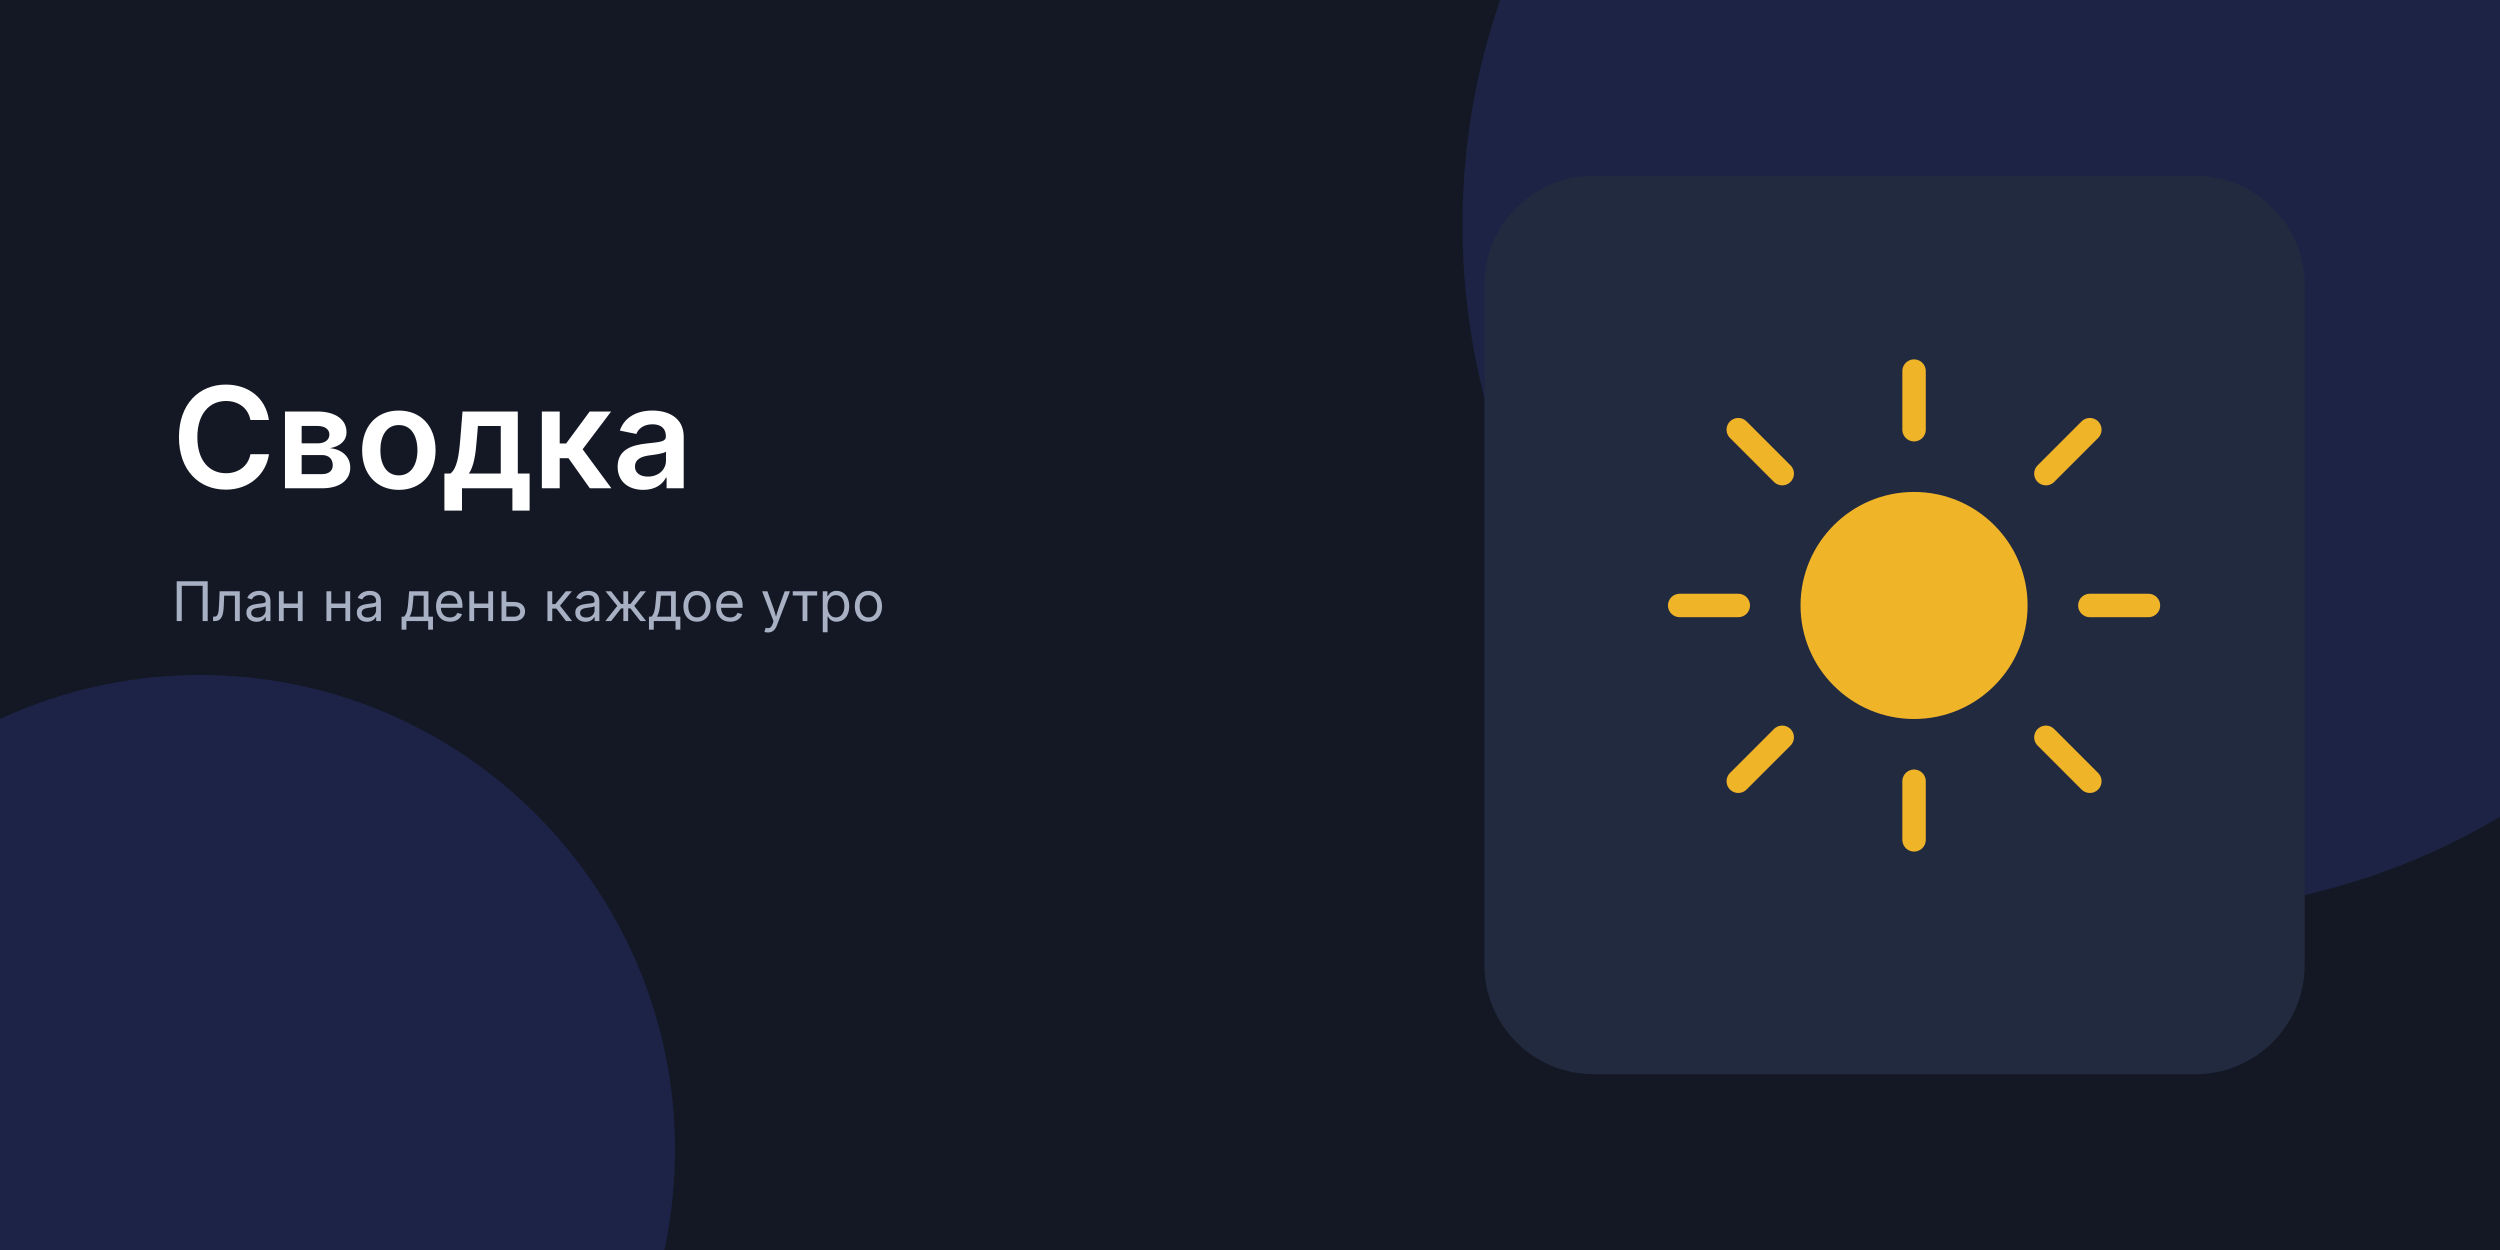
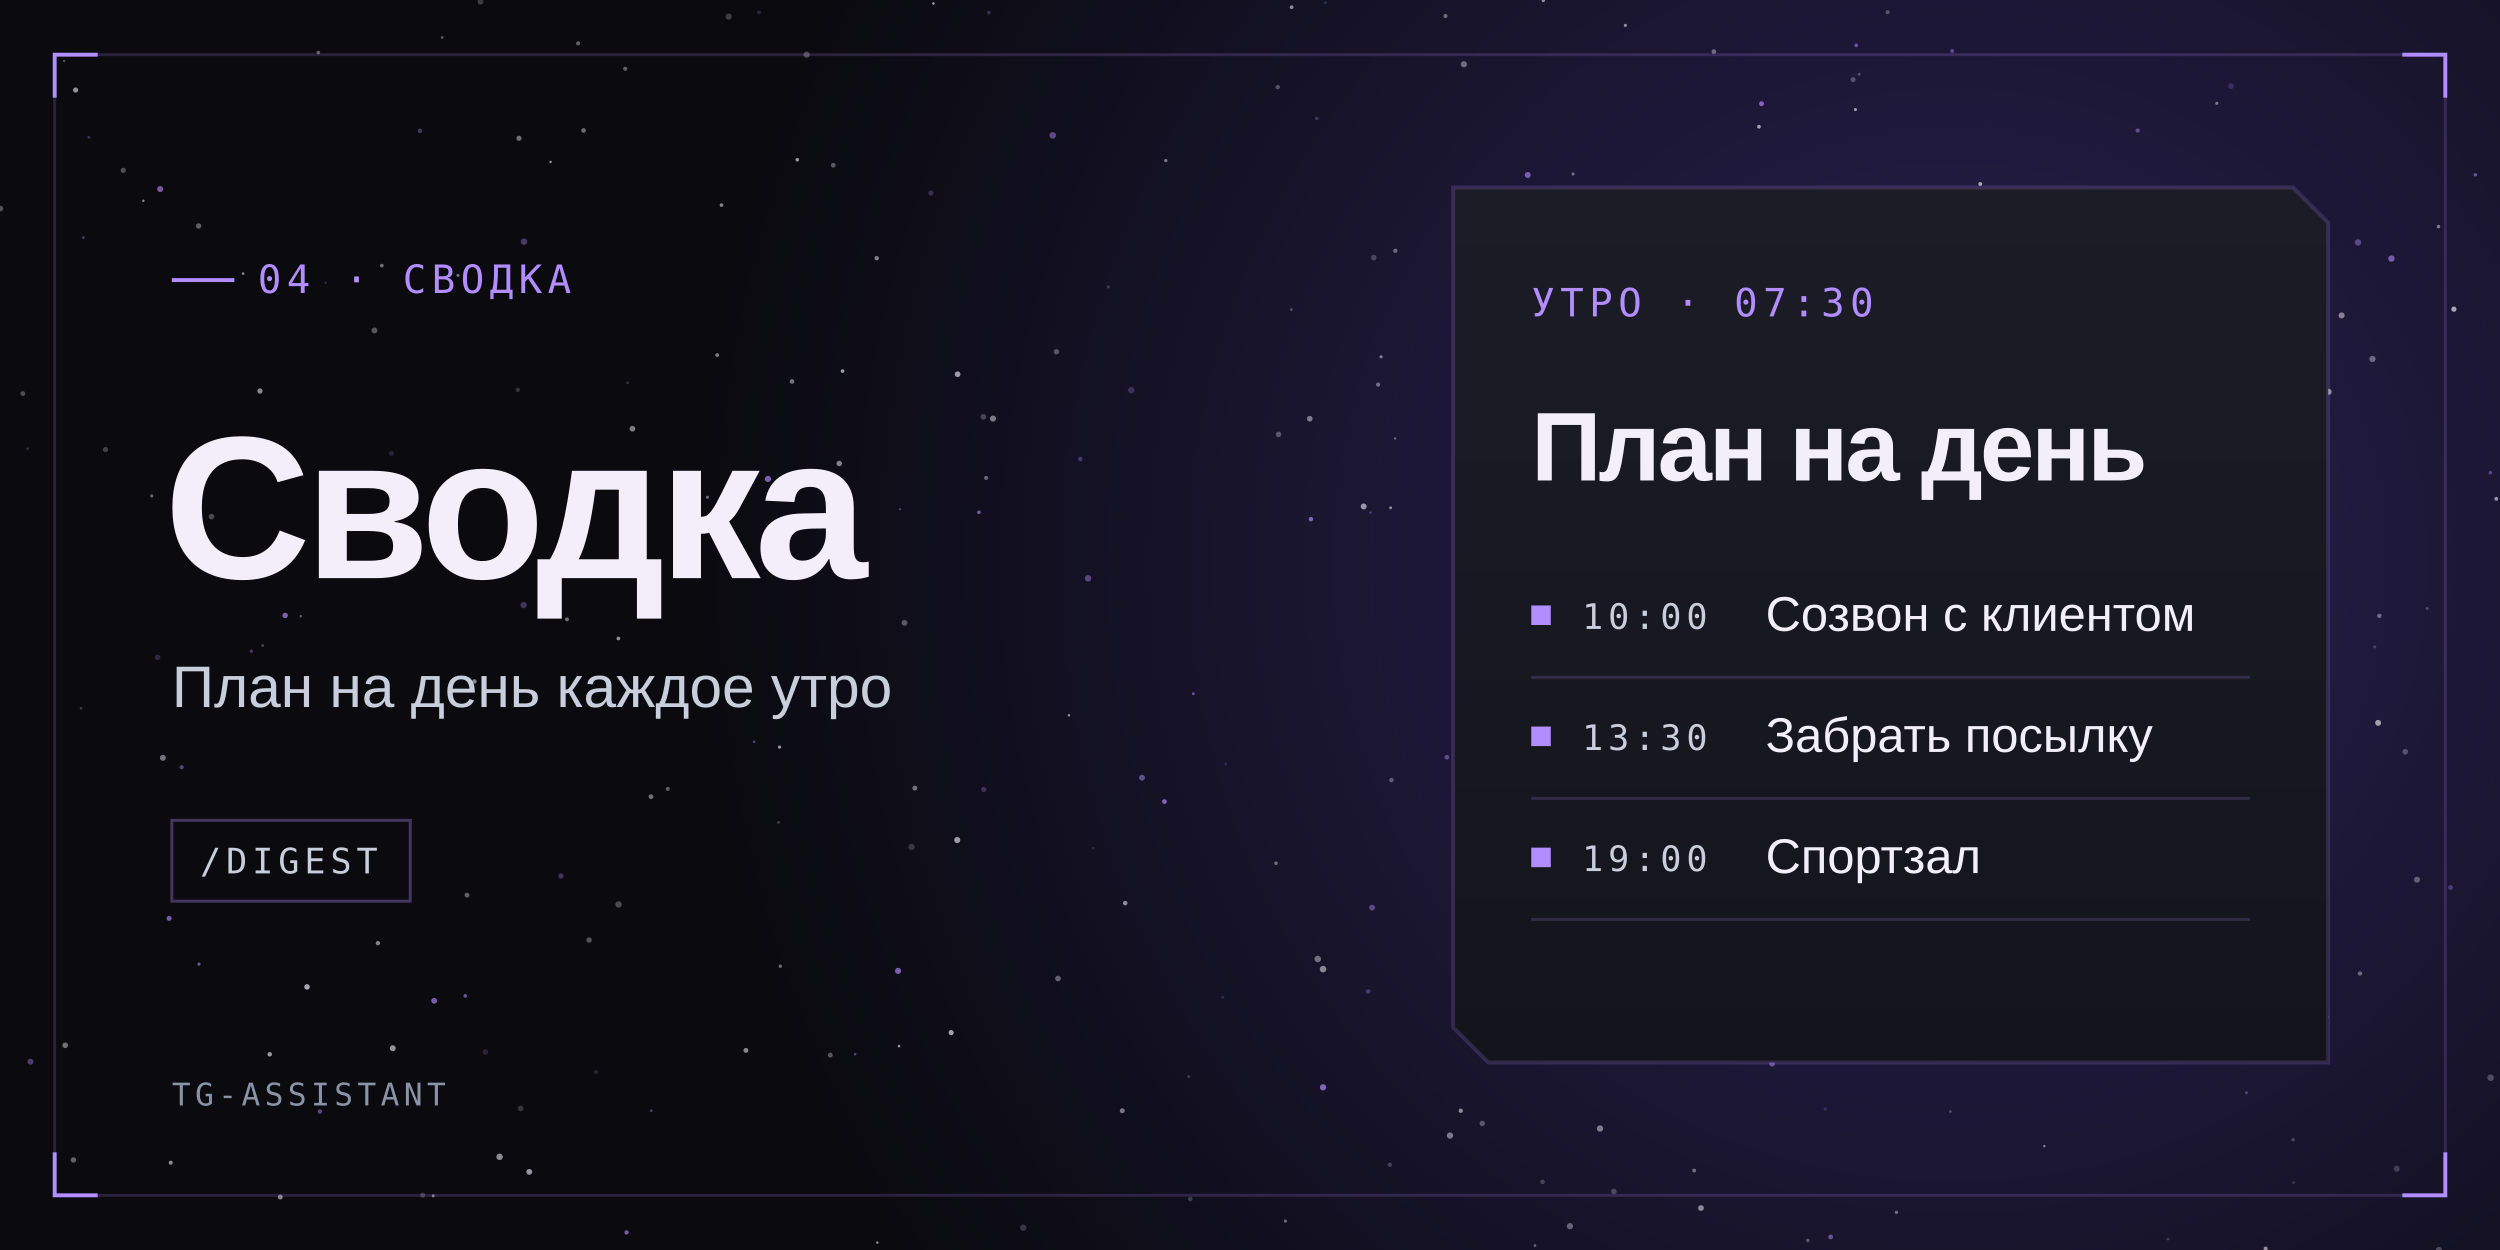
<svg xmlns="http://www.w3.org/2000/svg" width="1280" height="640" viewBox="0 0 1280 640">
-   <rect width="1280" height="640" fill="#141824" />
-   <circle cx="1100.8" cy="115.2" r="352.0" fill="#4F62F0" opacity="0.16" />
-   <circle cx="102.4" cy="588.8" r="243.2" fill="#3949C4" opacity="0.22" />
-   <rect x="760" y="90" width="420" height="460" rx="56" fill="#222A40" />
-   <text x="88" y="250" fill="#FFFFFF" font-family="Inter" font-weight="600" font-size="72">Сводка</text>
-   <text x="88" y="318" fill="#A8B0C4" font-family="Inter" font-weight="400" font-size="28">План на день каждое утро</text>
-   <g transform="translate(830 160) scale(3.75)" fill="none">
-     <path d="M40 8L40 16" stroke="#F0B429" stroke-width="3.2" stroke-linecap="round" />
-     <path d="M40 64L40 72" stroke="#F0B429" stroke-width="3.2" stroke-linecap="round" />
-     <path d="M8 40L16 40" stroke="#F0B429" stroke-width="3.2" stroke-linecap="round" />
-     <path d="M64 40L72 40" stroke="#F0B429" stroke-width="3.2" stroke-linecap="round" />
-     <path d="M16 16L22 22" stroke="#F0B429" stroke-width="3.2" stroke-linecap="round" />
-     <path d="M58 58L64 64" stroke="#F0B429" stroke-width="3.2" stroke-linecap="round" />
-     <path d="M64 16L58 22" stroke="#F0B429" stroke-width="3.2" stroke-linecap="round" />
-     <path d="M22 58L16 64" stroke="#F0B429" stroke-width="3.2" stroke-linecap="round" />
-     <circle cx="40" cy="40" r="14" fill="#F0B429" stroke="#F0B429" stroke-width="3" />
-   </g>
+   <defs>
+     <linearGradient id="card" x1="0" y1="0" x2="0" y2="1">
+       <stop offset="0" stop-color="#1c1c27" />
+       <stop offset="1" stop-color="#14141c" />
+     </linearGradient>
+     <radialGradient id="glow" cx="0.5" cy="0.5" r="0.5">
+       <stop offset="0" stop-color="#7b5cff" stop-opacity="0.28" />
+       <stop offset="1" stop-color="#7b5cff" stop-opacity="0" />
+     </radialGradient>
+   </defs>
+   <rect width="1280" height="640" fill="#0a0a0f" />
+   <circle cx="998.4" cy="288" r="640" fill="url(#glow)" />
+   <circle cx="764.2" cy="191.5" r="1.20" fill="#f3effa" opacity="0.52" />
+   <circle cx="677.4" cy="556.7" r="1.61" fill="#b28dff" opacity="0.68" />
+   <circle cx="268.3" cy="123.7" r="1.69" fill="#b28dff" opacity="0.37" />
+   <circle cx="38.7" cy="46.1" r="1.34" fill="#f3effa" opacity="0.58" />
+   <circle cx="948.8" cy="40.8" r="1.28" fill="#f3effa" opacity="0.28" />
+   <circle cx="1142.2" cy="44.1" r="1.48" fill="#b28dff" opacity="0.19" />
+   <circle cx="917.1" cy="472.8" r="1.55" fill="#f3effa" opacity="0.60" />
+   <circle cx="950.4" cy="23.2" r="0.97" fill="#b28dff" opacity="0.51" />
+   <circle cx="490.3" cy="191.6" r="1.47" fill="#f3effa" opacity="0.62" />
+   <circle cx="714.4" cy="128.4" r="1.11" fill="#f3effa" opacity="0.39" />
+   <circle cx="381.9" cy="537.8" r="1.26" fill="#f3effa" opacity="0.54" />
+   <circle cx="751.2" cy="255.7" r="1.23" fill="#b28dff" opacity="0.22" />
+   <circle cx="756.8" cy="336.0" r="1.10" fill="#b28dff" opacity="0.41" />
+   <circle cx="101.9" cy="493.6" r="0.82" fill="#b28dff" opacity="0.61" />
+   <circle cx="773.0" cy="395.2" r="1.63" fill="#b28dff" opacity="0.42" />
+   <circle cx="503.7" cy="404.2" r="1.35" fill="#b28dff" opacity="0.28" />
+   <circle cx="790.2" cy="0.2" r="0.91" fill="#f3effa" opacity="0.56" />
+   <circle cx="553.1" cy="235.0" r="1.16" fill="#b28dff" opacity="0.33" />
+   <circle cx="1079.7" cy="181.0" r="1.25" fill="#b28dff" opacity="0.62" />
+   <circle cx="879.5" cy="287.0" r="0.79" fill="#f3effa" opacity="0.32" />
+   <circle cx="283.4" cy="291.3" r="1.45" fill="#f3effa" opacity="0.18" />
+   <circle cx="539.0" cy="69.3" r="1.69" fill="#b28dff" opacity="0.47" />
+   <circle cx="758.9" cy="575.2" r="1.39" fill="#f3effa" opacity="0.31" />
+   <circle cx="290.3" cy="317.1" r="1.03" fill="#f3effa" opacity="0.43" />
+   <circle cx="1208.3" cy="498.4" r="1.15" fill="#f3effa" opacity="0.37" />
+   <circle cx="747.9" cy="568.7" r="1.11" fill="#f3effa" opacity="0.55" />
+   <circle cx="1150.2" cy="559.5" r="0.80" fill="#b28dff" opacity="0.35" />
+   <circle cx="63.1" cy="87.2" r="1.33" fill="#f3effa" opacity="0.30" />
+   <circle cx="707.1" cy="182.7" r="0.80" fill="#f3effa" opacity="0.50" />
+   <circle cx="1174.1" cy="583.6" r="0.87" fill="#f3effa" opacity="0.24" />
+   <circle cx="1053.9" cy="214.0" r="0.94" fill="#f3effa" opacity="0.24" />
+   <circle cx="1081.2" cy="227.3" r="0.90" fill="#f3effa" opacity="0.42" />
+   <circle cx="711.6" cy="596.4" r="1.09" fill="#f3effa" opacity="0.22" />
+   <circle cx="748.2" cy="416.2" r="0.78" fill="#f3effa" opacity="0.56" />
+   <circle cx="749.5" cy="32.9" r="1.59" fill="#f3effa" opacity="0.40" />
+   <circle cx="1056.8" cy="483.7" r="0.77" fill="#f3effa" opacity="0.34" />
+   <circle cx="124.5" cy="140.1" r="0.67" fill="#f3effa" opacity="0.56" />
+   <circle cx="740.1" cy="8.2" r="1.05" fill="#f3effa" opacity="0.40" />
+   <circle cx="234.5" cy="141.0" r="0.78" fill="#f3effa" opacity="0.47" />
+   <circle cx="398.6" cy="421.1" r="0.74" fill="#f3effa" opacity="0.23" />
+   <circle cx="1267.4" cy="89.5" r="0.88" fill="#b28dff" opacity="0.53" />
+   <circle cx="559.8" cy="434.3" r="0.63" fill="#b28dff" opacity="0.18" />
+   <circle cx="154.0" cy="315.5" r="0.67" fill="#f3effa" opacity="0.34" />
+   <circle cx="195.5" cy="136.0" r="0.96" fill="#f3effa" opacity="0.44" />
+   <circle cx="1254.7" cy="454.4" r="1.26" fill="#b28dff" opacity="0.32" />
+   <circle cx="1015.5" cy="480.6" r="1.15" fill="#b28dff" opacity="0.54" />
+   <circle cx="951.9" cy="38.0" r="0.72" fill="#f3effa" opacity="0.29" />
+   <circle cx="333.3" cy="407.9" r="1.21" fill="#f3effa" opacity="0.45" />
+   <circle cx="1101.2" cy="324.8" r="0.74" fill="#f3effa" opacity="0.44" />
+   <circle cx="677.4" cy="496.2" r="1.69" fill="#f3effa" opacity="0.52" />
+   <circle cx="1126.2" cy="209.4" r="1.61" fill="#f3effa" opacity="0.62" />
+   <circle cx="1227.1" cy="598.4" r="1.55" fill="#f3effa" opacity="0.20" />
+   <circle cx="901.9" cy="53.1" r="1.26" fill="#b28dff" opacity="0.66" />
+   <circle cx="15.6" cy="543.6" r="1.53" fill="#b28dff" opacity="0.40" />
+   <circle cx="134.5" cy="330.5" r="0.66" fill="#f3effa" opacity="0.29" />
+   <circle cx="541.7" cy="501.0" r="1.46" fill="#f3effa" opacity="0.36" />
+   <circle cx="1050.5" cy="346.9" r="1.16" fill="#b28dff" opacity="0.47" />
+   <circle cx="674.2" cy="60.6" r="0.90" fill="#b28dff" opacity="0.26" />
+   <circle cx="405.5" cy="195.3" r="1.18" fill="#f3effa" opacity="0.45" />
+   <circle cx="742.4" cy="581.4" r="1.63" fill="#f3effa" opacity="0.46" />
+   <circle cx="950.0" cy="56.1" r="0.77" fill="#f3effa" opacity="0.65" />
+   <circle cx="832.2" cy="13.0" r="0.81" fill="#f3effa" opacity="0.57" />
+   <circle cx="928.3" cy="506.0" r="1.05" fill="#b28dff" opacity="0.29" />
+   <circle cx="857.7" cy="441.5" r="1.09" fill="#f3effa" opacity="0.30" />
+   <circle cx="373.1" cy="8.5" r="1.57" fill="#f3effa" opacity="0.23" />
+   <circle cx="503.5" cy="213.4" r="1.45" fill="#f3effa" opacity="0.24" />
+   <circle cx="265.7" cy="70.8" r="1.34" fill="#f3effa" opacity="0.43" />
+   <circle cx="1256.4" cy="158.3" r="1.35" fill="#f3effa" opacity="0.66" />
+   <circle cx="829.5" cy="438.6" r="1.24" fill="#f3effa" opacity="0.50" />
+   <circle cx="700.5" cy="507.6" r="1.16" fill="#b28dff" opacity="0.32" />
+   <circle cx="1275.2" cy="551.8" r="1.70" fill="#f3effa" opacity="0.25" />
+   <circle cx="849.3" cy="173.3" r="1.69" fill="#f3effa" opacity="0.28" />
+   <circle cx="1215.9" cy="331.2" r="0.79" fill="#f3effa" opacity="0.20" />
+   <circle cx="54.0" cy="230.2" r="1.36" fill="#f3effa" opacity="0.24" />
+   <circle cx="740.8" cy="387.7" r="1.20" fill="#b28dff" opacity="0.43" />
+   <circle cx="476.6" cy="98.8" r="1.33" fill="#b28dff" opacity="0.25" />
+   <circle cx="138.1" cy="539.8" r="1.16" fill="#f3effa" opacity="0.62" />
+   <circle cx="1207.3" cy="124.1" r="1.66" fill="#b28dff" opacity="0.41" />
+   <circle cx="386.1" cy="379.8" r="0.71" fill="#b28dff" opacity="0.40" />
+   <circle cx="216.4" cy="611.9" r="1.32" fill="#f3effa" opacity="0.21" />
+   <circle cx="769.1" cy="293.8" r="0.81" fill="#b28dff" opacity="0.50" />
+   <circle cx="83.4" cy="388.0" r="1.54" fill="#f3effa" opacity="0.46" />
+   <circle cx="166.8" cy="144.8" r="0.71" fill="#b28dff" opacity="0.18" />
+   <circle cx="41.5" cy="362.6" r="0.72" fill="#f3effa" opacity="0.20" />
+   <circle cx="1159.9" cy="98.2" r="0.97" fill="#b28dff" opacity="0.68" />
+   <circle cx="966.5" cy="6.2" r="1.09" fill="#f3effa" opacity="0.27" />
+   <circle cx="255.8" cy="592.3" r="1.67" fill="#f3effa" opacity="0.56" />
+   <circle cx="778.0" cy="532.3" r="1.33" fill="#f3effa" opacity="0.36" />
+   <circle cx="1013.9" cy="94.2" r="1.00" fill="#f3effa" opacity="0.65" />
+   <circle cx="369.4" cy="105.0" r="0.95" fill="#f3effa" opacity="0.53" />
+   <circle cx="490.1" cy="430.1" r="1.58" fill="#f3effa" opacity="0.62" />
+   <circle cx="866.1" cy="301.7" r="0.75" fill="#f3effa" opacity="0.38" />
+   <circle cx="408.2" cy="81.8" r="0.91" fill="#f3effa" opacity="0.63" />
+   <circle cx="758.8" cy="414.0" r="1.46" fill="#b28dff" opacity="0.62" />
+   <circle cx="701.7" cy="262.5" r="0.60" fill="#b28dff" opacity="0.43" />
+   <circle cx="466.7" cy="433.6" r="1.64" fill="#f3effa" opacity="0.19" />
+   <circle cx="506.3" cy="6.5" r="0.92" fill="#b28dff" opacity="0.25" />
+   <circle cx="944.4" cy="103.1" r="0.77" fill="#f3effa" opacity="0.26" />
+   <circle cx="803.8" cy="627.8" r="1.61" fill="#f3effa" opacity="0.36" />
+   <circle cx="788.3" cy="444.2" r="1.33" fill="#f3effa" opacity="0.54" />
+   <circle cx="32.8" cy="31.2" r="0.63" fill="#f3effa" opacity="0.31" />
+   <circle cx="1214.7" cy="183.8" r="1.61" fill="#f3effa" opacity="0.37" />
+   <circle cx="846.5" cy="121.6" r="0.96" fill="#f3effa" opacity="0.54" />
+   <circle cx="712.4" cy="399.4" r="1.17" fill="#f3effa" opacity="0.32" />
+   <circle cx="449.2" cy="636.2" r="0.65" fill="#f3effa" opacity="0.56" />
+   <circle cx="37.6" cy="593.9" r="1.41" fill="#f3effa" opacity="0.38" />
+   <circle cx="93.0" cy="392.8" r="1.09" fill="#b28dff" opacity="0.42" />
+   <circle cx="191.7" cy="169.2" r="1.52" fill="#f3effa" opacity="0.33" />
+   <circle cx="208.5" cy="141.2" r="0.68" fill="#f3effa" opacity="0.47" />
+   <circle cx="861.9" cy="214.3" r="1.21" fill="#b28dff" opacity="0.42" />
+   <circle cx="714.3" cy="224.5" r="0.61" fill="#f3effa" opacity="0.38" />
+   <circle cx="194.5" cy="243.8" r="1.15" fill="#f3effa" opacity="0.26" />
+   <circle cx="429.7" cy="237.3" r="1.41" fill="#f3effa" opacity="0.51" />
+   <circle cx="579.2" cy="199.8" r="1.63" fill="#b28dff" opacity="0.26" />
+   <circle cx="979.5" cy="353.5" r="1.36" fill="#b28dff" opacity="0.30" />
+   <circle cx="858.3" cy="197.0" r="1.45" fill="#f3effa" opacity="0.59" />
+   <circle cx="316.6" cy="326.9" r="0.97" fill="#f3effa" opacity="0.58" />
+   <circle cx="867.4" cy="599.3" r="1.00" fill="#f3effa" opacity="0.40" />
+   <circle cx="73.4" cy="102.8" r="0.64" fill="#f3effa" opacity="0.55" />
+   <circle cx="848.2" cy="198.3" r="1.62" fill="#f3effa" opacity="0.58" />
+   <circle cx="328.6" cy="244.4" r="1.26" fill="#f3effa" opacity="0.18" />
+   <circle cx="970.8" cy="267.0" r="0.90" fill="#f3effa" opacity="0.33" />
+   <circle cx="163.0" cy="26.9" r="0.95" fill="#f3effa" opacity="0.37" />
+   <circle cx="215.0" cy="67.0" r="1.14" fill="#b28dff" opacity="0.34" />
+   <circle cx="504.9" cy="244.7" r="1.05" fill="#f3effa" opacity="0.39" />
+   <circle cx="316.7" cy="463.1" r="1.66" fill="#f3effa" opacity="0.28" />
+   <circle cx="698.2" cy="259.3" r="1.53" fill="#f3effa" opacity="0.58" />
+   <circle cx="42.7" cy="121.6" r="0.67" fill="#b28dff" opacity="0.41" />
+   <circle cx="817.7" cy="505.6" r="1.46" fill="#f3effa" opacity="0.43" />
+   <circle cx="627.6" cy="391.2" r="0.66" fill="#b28dff" opacity="0.21" />
+   <circle cx="193.5" cy="482.9" r="1.13" fill="#f3effa" opacity="0.52" />
+   <circle cx="661.2" cy="158.5" r="0.66" fill="#f3effa" opacity="0.32" />
+   <circle cx="448.9" cy="132.2" r="1.12" fill="#f3effa" opacity="0.51" />
+   <circle cx="460.8" cy="260.7" r="0.62" fill="#b28dff" opacity="0.41" />
+   <circle cx="242.9" cy="348.9" r="1.17" fill="#f3effa" opacity="0.53" />
+   <circle cx="819.5" cy="253.2" r="1.50" fill="#f3effa" opacity="0.25" />
+   <circle cx="757.3" cy="159.8" r="1.22" fill="#f3effa" opacity="0.45" />
+   <circle cx="468.4" cy="403.5" r="1.27" fill="#f3effa" opacity="0.43" />
+   <circle cx="782.2" cy="89.6" r="1.54" fill="#b28dff" opacity="0.61" />
+   <circle cx="1102.2" cy="252.1" r="1.39" fill="#f3effa" opacity="0.42" />
+   <circle cx="477.9" cy="1.8" r="0.69" fill="#f3effa" opacity="0.60" />
+   <circle cx="819.2" cy="577.8" r="1.62" fill="#f3effa" opacity="0.48" />
+   <circle cx="1224.4" cy="132.4" r="1.64" fill="#b28dff" opacity="0.59" />
+   <circle cx="1037.9" cy="363.1" r="1.54" fill="#f3effa" opacity="0.29" />
+   <circle cx="487.0" cy="528.7" r="1.32" fill="#f3effa" opacity="0.65" />
+   <circle cx="805.4" cy="89.1" r="0.79" fill="#f3effa" opacity="0.41" />
+   <circle cx="238.2" cy="509.9" r="0.93" fill="#b28dff" opacity="0.58" />
+   <circle cx="900.6" cy="64.9" r="0.97" fill="#f3effa" opacity="0.63" />
+   <circle cx="321.3" cy="196.0" r="0.70" fill="#b28dff" opacity="0.26" />
+   <circle cx="860.7" cy="465.8" r="1.02" fill="#f3effa" opacity="0.61" />
+   <circle cx="626.1" cy="510.6" r="0.76" fill="#b28dff" opacity="0.21" />
+   <circle cx="413.0" cy="28.0" r="1.62" fill="#f3effa" opacity="0.28" />
+   <circle cx="323.8" cy="219.5" r="1.47" fill="#f3effa" opacity="0.49" />
+   <circle cx="108.3" cy="264.5" r="1.44" fill="#f3effa" opacity="0.28" />
+   <circle cx="271.0" cy="600.0" r="1.49" fill="#f3effa" opacity="0.61" />
+   <circle cx="1161.5" cy="101.5" r="0.92" fill="#f3effa" opacity="0.36" />
+   <circle cx="33.4" cy="535.2" r="1.46" fill="#f3effa" opacity="0.44" />
+   <circle cx="978.5" cy="449.4" r="1.52" fill="#f3effa" opacity="0.30" />
+   <circle cx="101.7" cy="115.7" r="1.39" fill="#f3effa" opacity="0.37" />
+   <circle cx="163.8" cy="569.1" r="1.15" fill="#b28dff" opacity="0.48" />
+   <circle cx="653.3" cy="442.0" r="0.92" fill="#f3effa" opacity="0.40" />
+   <circle cx="246.0" cy="0.9" r="1.45" fill="#f3effa" opacity="0.22" />
+   <circle cx="388.6" cy="6.3" r="1.00" fill="#b28dff" opacity="0.20" />
+   <circle cx="1007.9" cy="143.0" r="1.63" fill="#b28dff" opacity="0.54" />
+   <circle cx="463.1" cy="318.9" r="1.50" fill="#f3effa" opacity="0.33" />
+   <circle cx="459.8" cy="497.1" r="1.58" fill="#b28dff" opacity="0.66" />
+   <circle cx="143.5" cy="612.9" r="1.25" fill="#f3effa" opacity="0.54" />
+   <circle cx="584.7" cy="398.2" r="1.52" fill="#b28dff" opacity="0.49" />
+   <circle cx="239.1" cy="458.3" r="1.25" fill="#f3effa" opacity="0.38" />
+   <circle cx="320.1" cy="35.2" r="1.08" fill="#f3effa" opacity="0.37" />
+   <circle cx="157.2" cy="505.3" r="1.42" fill="#f3effa" opacity="0.68" />
+   <circle cx="1162.7" cy="532.0" r="1.14" fill="#f3effa" opacity="0.29" />
+   <circle cx="654.6" cy="222.4" r="1.43" fill="#f3effa" opacity="0.29" />
+   <circle cx="1160.5" cy="339.4" r="1.18" fill="#f3effa" opacity="0.41" />
+   <circle cx="925.6" cy="635.1" r="0.91" fill="#f3effa" opacity="0.30" />
+   <circle cx="822.2" cy="451.4" r="1.54" fill="#f3effa" opacity="0.38" />
+   <circle cx="268.1" cy="309.8" r="1.65" fill="#b28dff" opacity="0.31" />
+   <circle cx="1076.3" cy="469.0" r="0.79" fill="#b28dff" opacity="0.40" />
+   <circle cx="785.9" cy="637.7" r="0.68" fill="#f3effa" opacity="0.41" />
+   <circle cx="501.2" cy="262.3" r="0.93" fill="#b28dff" opacity="0.61" />
+   <circle cx="547.3" cy="366.2" r="0.64" fill="#f3effa" opacity="0.57" />
+   <circle cx="1138.9" cy="448.0" r="1.09" fill="#b28dff" opacity="0.41" />
+   <circle cx="998.6" cy="569.1" r="0.71" fill="#f3effa" opacity="0.25" />
+   <circle cx="508.4" cy="214.3" r="1.57" fill="#f3effa" opacity="0.48" />
+   <circle cx="945.0" cy="100.8" r="0.72" fill="#f3effa" opacity="0.66" />
+   <circle cx="367.2" cy="181.8" r="0.97" fill="#f3effa" opacity="0.50" />
+   <circle cx="877.2" cy="283.8" r="0.74" fill="#b28dff" opacity="0.27" />
+   <circle cx="200.4" cy="232.1" r="1.23" fill="#b28dff" opacity="0.19" />
+   <circle cx="82.0" cy="96.8" r="1.57" fill="#b28dff" opacity="0.61" />
+   <circle cx="14.2" cy="229.7" r="0.64" fill="#b28dff" opacity="0.29" />
+   <circle cx="937.3" cy="633.3" r="1.23" fill="#b28dff" opacity="0.52" />
+   <circle cx="674.7" cy="491.0" r="1.69" fill="#f3effa" opacity="0.42" />
+   <circle cx="907.3" cy="544.6" r="1.48" fill="#b28dff" opacity="0.50" />
+   <circle cx="974.6" cy="519.4" r="1.45" fill="#f3effa" opacity="0.38" />
+   <circle cx="1182.4" cy="417.5" r="1.30" fill="#f3effa" opacity="0.45" />
+   <circle cx="1094.5" cy="66.8" r="1.08" fill="#b28dff" opacity="0.45" />
+   <circle cx="1237.5" cy="450.4" r="1.57" fill="#f3effa" opacity="0.33" />
+   <circle cx="670.6" cy="214.4" r="1.46" fill="#f3effa" opacity="0.47" />
+   <circle cx="845.4" cy="166.8" r="1.50" fill="#f3effa" opacity="0.52" />
+   <circle cx="596.2" cy="410.4" r="1.21" fill="#b28dff" opacity="0.68" />
+   <circle cx="320.8" cy="631.0" r="1.11" fill="#b28dff" opacity="0.64" />
+   <circle cx="296.0" cy="22.2" r="1.06" fill="#f3effa" opacity="0.38" />
+   <circle cx="1031.4" cy="325.6" r="0.84" fill="#b28dff" opacity="0.61" />
+   <circle cx="281.9" cy="82.9" r="0.61" fill="#f3effa" opacity="0.64" />
+   <circle cx="654.2" cy="44.6" r="1.13" fill="#f3effa" opacity="0.29" />
+   <circle cx="611.0" cy="355.2" r="0.75" fill="#b28dff" opacity="0.51" />
+   <circle cx="1174.3" cy="605.5" r="0.70" fill="#f3effa" opacity="0.18" />
+   <circle cx="609.4" cy="613.9" r="1.20" fill="#f3effa" opacity="0.20" />
+   <circle cx="523.9" cy="628.6" r="1.63" fill="#f3effa" opacity="0.19" />
+   <circle cx="780.4" cy="334.3" r="0.82" fill="#f3effa" opacity="0.26" />
+   <circle cx="877.5" cy="26.4" r="1.20" fill="#f3effa" opacity="0.38" />
+   <circle cx="989.6" cy="474.6" r="1.01" fill="#f3effa" opacity="0.55" />
+   <circle cx="671.2" cy="265.8" r="1.15" fill="#b28dff" opacity="0.68" />
+   <circle cx="333.4" cy="568.7" r="0.72" fill="#b28dff" opacity="0.40" />
+   <circle cx="80.7" cy="336.6" r="1.43" fill="#b28dff" opacity="0.21" />
+   <circle cx="257.6" cy="289.4" r="1.28" fill="#b28dff" opacity="0.39" />
+   <circle cx="305.2" cy="548.9" r="1.07" fill="#b28dff" opacity="0.18" />
+   <circle cx="994.8" cy="202.3" r="1.15" fill="#b28dff" opacity="0.59" />
+   <circle cx="1278.1" cy="255.4" r="0.98" fill="#f3effa" opacity="0.59" />
+   <circle cx="596.9" cy="82.2" r="0.85" fill="#f3effa" opacity="0.48" />
+   <circle cx="966.1" cy="135.3" r="1.48" fill="#f3effa" opacity="0.20" />
+   <circle cx="874.0" cy="356.9" r="1.39" fill="#f3effa" opacity="0.27" />
+   <circle cx="746.0" cy="198.2" r="1.06" fill="#f3effa" opacity="0.34" />
+   <circle cx="1218.2" cy="315.3" r="1.12" fill="#f3effa" opacity="0.40" />
+   <circle cx="934.5" cy="567.8" r="0.83" fill="#b28dff" opacity="0.21" />
+   <circle cx="128.7" cy="333.4" r="0.91" fill="#b28dff" opacity="0.34" />
+   <circle cx="0.2" cy="106.8" r="1.47" fill="#f3effa" opacity="0.31" />
+   <circle cx="298.8" cy="66.8" r="1.20" fill="#f3effa" opacity="0.42" />
+   <circle cx="540.9" cy="180.1" r="1.38" fill="#f3effa" opacity="0.32" />
+   <circle cx="1073.3" cy="167.8" r="1.06" fill="#f3effa" opacity="0.39" />
+   <circle cx="940.4" cy="461.6" r="0.60" fill="#f3effa" opacity="0.60" />
+   <circle cx="393.2" cy="245.2" r="1.61" fill="#b28dff" opacity="0.65" />
+   <circle cx="971.3" cy="489.0" r="0.79" fill="#f3effa" opacity="0.42" />
+   <circle cx="703.4" cy="131.9" r="1.42" fill="#f3effa" opacity="0.23" />
+   <circle cx="1021.4" cy="513.3" r="0.70" fill="#f3effa" opacity="0.20" />
+   <circle cx="702.5" cy="464.7" r="1.50" fill="#b28dff" opacity="0.42" />
+   <circle cx="557.1" cy="296.1" r="1.67" fill="#b28dff" opacity="0.43" />
+   <circle cx="971.0" cy="620.7" r="0.87" fill="#f3effa" opacity="0.40" />
+   <circle cx="944.6" cy="248.1" r="1.47" fill="#b28dff" opacity="0.52" />
+   <circle cx="86.6" cy="470.2" r="1.31" fill="#b28dff" opacity="0.62" />
+   <circle cx="1248.7" cy="639.9" r="1.51" fill="#f3effa" opacity="0.26" />
+   <circle cx="301.6" cy="481.3" r="1.39" fill="#f3effa" opacity="0.32" />
+   <circle cx="925.8" cy="386.6" r="1.30" fill="#f3effa" opacity="0.20" />
+   <circle cx="890.9" cy="400.7" r="0.85" fill="#b28dff" opacity="0.55" />
+   <circle cx="1042.1" cy="277.0" r="1.19" fill="#b28dff" opacity="0.65" />
+   <circle cx="1198.9" cy="161.5" r="1.56" fill="#f3effa" opacity="0.49" />
+   <circle cx="431.4" cy="190.0" r="0.93" fill="#f3effa" opacity="0.64" />
+   <circle cx="1275.1" cy="242.0" r="0.90" fill="#b28dff" opacity="0.40" />
+   <circle cx="1174.9" cy="260.4" r="1.16" fill="#f3effa" opacity="0.51" />
+   <circle cx="362.2" cy="254.6" r="0.79" fill="#f3effa" opacity="0.44" />
+   <circle cx="567.5" cy="146.9" r="0.80" fill="#f3effa" opacity="0.19" />
+   <circle cx="999.5" cy="26.1" r="1.03" fill="#b28dff" opacity="0.44" />
+   <circle cx="826.3" cy="610.0" r="1.44" fill="#f3effa" opacity="0.24" />
+   <circle cx="266.6" cy="567.5" r="1.47" fill="#f3effa" opacity="0.19" />
+   <circle cx="1192.3" cy="200.6" r="1.55" fill="#f3effa" opacity="0.53" />
+   <circle cx="1231.5" cy="384.9" r="1.43" fill="#f3effa" opacity="0.27" />
+   <circle cx="399.5" cy="494.7" r="0.88" fill="#f3effa" opacity="0.42" />
+   <circle cx="789.8" cy="605.1" r="1.16" fill="#f3effa" opacity="0.22" />
+   <circle cx="426.6" cy="84.6" r="1.23" fill="#f3effa" opacity="0.33" />
+   <circle cx="857.3" cy="399.6" r="1.36" fill="#b28dff" opacity="0.35" />
+   <circle cx="661.3" cy="3.7" r="0.97" fill="#f3effa" opacity="0.55" />
+   <circle cx="11.7" cy="201.5" r="1.24" fill="#f3effa" opacity="0.29" />
+   <circle cx="460.3" cy="535.6" r="0.67" fill="#f3effa" opacity="0.64" />
+   <circle cx="712.0" cy="260.0" r="0.75" fill="#f3effa" opacity="0.55" />
+   <circle cx="989.0" cy="460.1" r="0.79" fill="#b28dff" opacity="0.67" />
+   <circle cx="901.9" cy="408.1" r="1.40" fill="#f3effa" opacity="0.64" />
+   <circle cx="1217.6" cy="370.1" r="1.53" fill="#f3effa" opacity="0.62" />
+   <circle cx="1176.9" cy="418.9" r="1.43" fill="#f3effa" opacity="0.56" />
+   <circle cx="425.1" cy="540.2" r="1.26" fill="#f3effa" opacity="0.33" />
+   <circle cx="87.4" cy="595.3" r="1.03" fill="#f3effa" opacity="0.58" />
+   <circle cx="226.4" cy="19.2" r="0.69" fill="#f3effa" opacity="0.38" />
+   <circle cx="992.9" cy="519.9" r="1.41" fill="#f3effa" opacity="0.35" />
+   <circle cx="399.1" cy="382.5" r="0.85" fill="#f3effa" opacity="0.60" />
+   <circle cx="1030.5" cy="384.6" r="1.44" fill="#b28dff" opacity="0.56" />
+   <circle cx="897.9" cy="324.5" r="1.33" fill="#f3effa" opacity="0.23" />
+   <circle cx="1110.0" cy="634.4" r="0.72" fill="#f3effa" opacity="0.20" />
+   <circle cx="608.6" cy="551.2" r="0.78" fill="#f3effa" opacity="0.19" />
+   <circle cx="222.3" cy="512.4" r="1.49" fill="#b28dff" opacity="0.65" />
+   <circle cx="574.6" cy="568.7" r="1.28" fill="#f3effa" opacity="0.46" />
+   <circle cx="935.5" cy="361.4" r="1.46" fill="#b28dff" opacity="0.40" />
+   <circle cx="341.9" cy="403.9" r="1.04" fill="#f3effa" opacity="0.37" />
+   <circle cx="922.5" cy="322.5" r="0.69" fill="#b28dff" opacity="0.37" />
+   <circle cx="658.1" cy="625.2" r="0.84" fill="#f3effa" opacity="0.39" />
+   <circle cx="265.1" cy="199.6" r="1.14" fill="#f3effa" opacity="0.18" />
+   <circle cx="146.0" cy="315.1" r="1.39" fill="#b28dff" opacity="0.67" />
+   <circle cx="287.2" cy="448.5" r="1.36" fill="#b28dff" opacity="0.32" />
+   <circle cx="1083.2" cy="393.1" r="0.68" fill="#b28dff" opacity="0.44" />
+   <circle cx="837.1" cy="199.3" r="1.16" fill="#f3effa" opacity="0.52" />
+   <circle cx="206.5" cy="274.8" r="1.36" fill="#f3effa" opacity="0.47" />
+   <circle cx="705.6" cy="196.9" r="1.08" fill="#f3effa" opacity="0.41" />
+   <circle cx="221.8" cy="612.3" r="0.77" fill="#f3effa" opacity="0.51" />
+   <circle cx="1155.7" cy="129.1" r="0.97" fill="#f3effa" opacity="0.64" />
+   <circle cx="1046.7" cy="586.8" r="0.63" fill="#f3effa" opacity="0.50" />
+   <circle cx="820.9" cy="452.2" r="1.58" fill="#f3effa" opacity="0.50" />
+   <circle cx="779.0" cy="318.4" r="1.04" fill="#b28dff" opacity="0.30" />
+   <circle cx="1191.4" cy="520.8" r="0.90" fill="#b28dff" opacity="0.34" />
+   <circle cx="882.9" cy="442.3" r="0.75" fill="#b28dff" opacity="0.64" />
+   <circle cx="1048.7" cy="171.6" r="1.32" fill="#f3effa" opacity="0.48" />
+   <circle cx="437.8" cy="539.7" r="0.68" fill="#b28dff" opacity="0.45" />
+   <circle cx="77.7" cy="253.9" r="0.83" fill="#f3effa" opacity="0.41" />
+   <circle cx="870.9" cy="618.5" r="1.48" fill="#f3effa" opacity="0.53" />
+   <circle cx="678.6" cy="1.4" r="0.62" fill="#f3effa" opacity="0.19" />
+   <circle cx="1046.6" cy="309.5" r="1.55" fill="#f3effa" opacity="0.36" />
+   <circle cx="133.1" cy="200.2" r="1.36" fill="#f3effa" opacity="0.55" />
+   <circle cx="869.6" cy="327.7" r="1.21" fill="#b28dff" opacity="0.66" />
+   <circle cx="1242.7" cy="311.5" r="0.75" fill="#f3effa" opacity="0.25" />
+   <circle cx="45.5" cy="70.3" r="0.71" fill="#b28dff" opacity="0.30" />
+   <circle cx="1160.0" cy="639.3" r="1.08" fill="#f3effa" opacity="0.57" />
+   <circle cx="576.1" cy="462.4" r="1.19" fill="#f3effa" opacity="0.54" />
+   <circle cx="1248.5" cy="116.0" r="0.90" fill="#f3effa" opacity="0.47" />
+   <circle cx="1098.8" cy="224.8" r="1.25" fill="#f3effa" opacity="0.51" />
+   <circle cx="201.1" cy="536.7" r="1.54" fill="#f3effa" opacity="0.59" />
+   <circle cx="1135.0" cy="52.9" r="0.81" fill="#f3effa" opacity="0.45" />
+   <circle cx="870.7" cy="300.0" r="1.09" fill="#b28dff" opacity="0.26" />
+   <circle cx="248.5" cy="538.6" r="1.41" fill="#b28dff" opacity="0.19" />
+   <rect x="28" y="28" width="1224" height="584" fill="none" stroke="rgb(178 141 255 / 0.18)" stroke-width="1.5" />
+   <path d="M28 50V28H50" fill="none" stroke="#b28dff" stroke-width="2" />
+   <path d="M1252 50V28H1230" fill="none" stroke="#b28dff" stroke-width="2" />
+   <path d="M28 590V612H50" fill="none" stroke="#b28dff" stroke-width="2" />
+   <path d="M1252 590V612H1230" fill="none" stroke="#b28dff" stroke-width="2" />
+   <rect x="88" y="142.4" width="32" height="2" fill="#b28dff" />
+   <text x="132" y="150" font-family="'Geist Mono', ui-monospace, monospace" font-size="20" font-weight="400" letter-spacing="2.8" fill="#b28dff" text-anchor="start">04 · СВОДКА</text>
+   <text x="84" y="296" font-family="'Space Grotesk', Arimo, Arial, sans-serif" font-size="104" font-weight="600" letter-spacing="-3.12" fill="#f3effa" text-anchor="start">Сводка</text>
+   <text x="88" y="362" font-family="Arial, Arimo, sans-serif" font-size="30" font-weight="400" letter-spacing="0" fill="#c8cedb" text-anchor="start">План на день каждое утро</text>
+   <rect x="88" y="420" width="122.04" height="41.4" fill="none" stroke="rgb(178 141 255 / 0.34)" stroke-width="1.5" />
+   <text x="102.4" y="447.18" font-family="'Geist Mono', ui-monospace, monospace" font-size="18" font-weight="400" letter-spacing="2.52" fill="#c8cedb" text-anchor="start">/DIGEST</text>
+   <text x="88" y="566" font-family="'Geist Mono', ui-monospace, monospace" font-size="16" font-weight="400" letter-spacing="2.24" fill="#8b93a7" text-anchor="start">TG-ASSISTANT</text>
+   <path d="M744 96H1174L1192 114V544H762L744 526Z" fill="url(#card)" stroke="rgb(178 141 255 / 0.18)" stroke-width="2" />
+   <text x="784" y="162" font-family="'Geist Mono', ui-monospace, monospace" font-size="20" font-weight="400" letter-spacing="2.8" fill="#b28dff" text-anchor="start">УТРО · 07:30</text>
+   <text x="784" y="246" font-family="'Space Grotesk', Arimo, Arial, sans-serif" font-size="50" font-weight="600" letter-spacing="-1.5" fill="#f3effa" text-anchor="start">План на день</text>
+   <rect x="784" y="310" width="10" height="10" fill="#b28dff" />
+   <text x="810" y="322" font-family="'Geist Mono', ui-monospace, monospace" font-size="18" font-weight="400" letter-spacing="2.52" fill="#c8cedb" text-anchor="start">10:00</text>
+   <text x="904" y="323" font-family="Arial, Arimo, sans-serif" font-size="25" font-weight="400" letter-spacing="0" fill="#f3effa" text-anchor="start">Созвон с клиентом</text>
+   <rect x="784" y="346" width="368" height="1.5" fill="rgb(178 141 255 / 0.18)" />
+   <rect x="784" y="372" width="10" height="10" fill="#b28dff" />
+   <text x="810" y="384" font-family="'Geist Mono', ui-monospace, monospace" font-size="18" font-weight="400" letter-spacing="2.52" fill="#c8cedb" text-anchor="start">13:30</text>
+   <text x="904" y="385" font-family="Arial, Arimo, sans-serif" font-size="25" font-weight="400" letter-spacing="0" fill="#f3effa" text-anchor="start">Забрать посылку</text>
+   <rect x="784" y="408" width="368" height="1.5" fill="rgb(178 141 255 / 0.18)" />
+   <rect x="784" y="434" width="10" height="10" fill="#b28dff" />
+   <text x="810" y="446" font-family="'Geist Mono', ui-monospace, monospace" font-size="18" font-weight="400" letter-spacing="2.52" fill="#c8cedb" text-anchor="start">19:00</text>
+   <text x="904" y="447" font-family="Arial, Arimo, sans-serif" font-size="25" font-weight="400" letter-spacing="0" fill="#f3effa" text-anchor="start">Спортзал</text>
+   <rect x="784" y="470" width="368" height="1.5" fill="rgb(178 141 255 / 0.18)" />
</svg>
